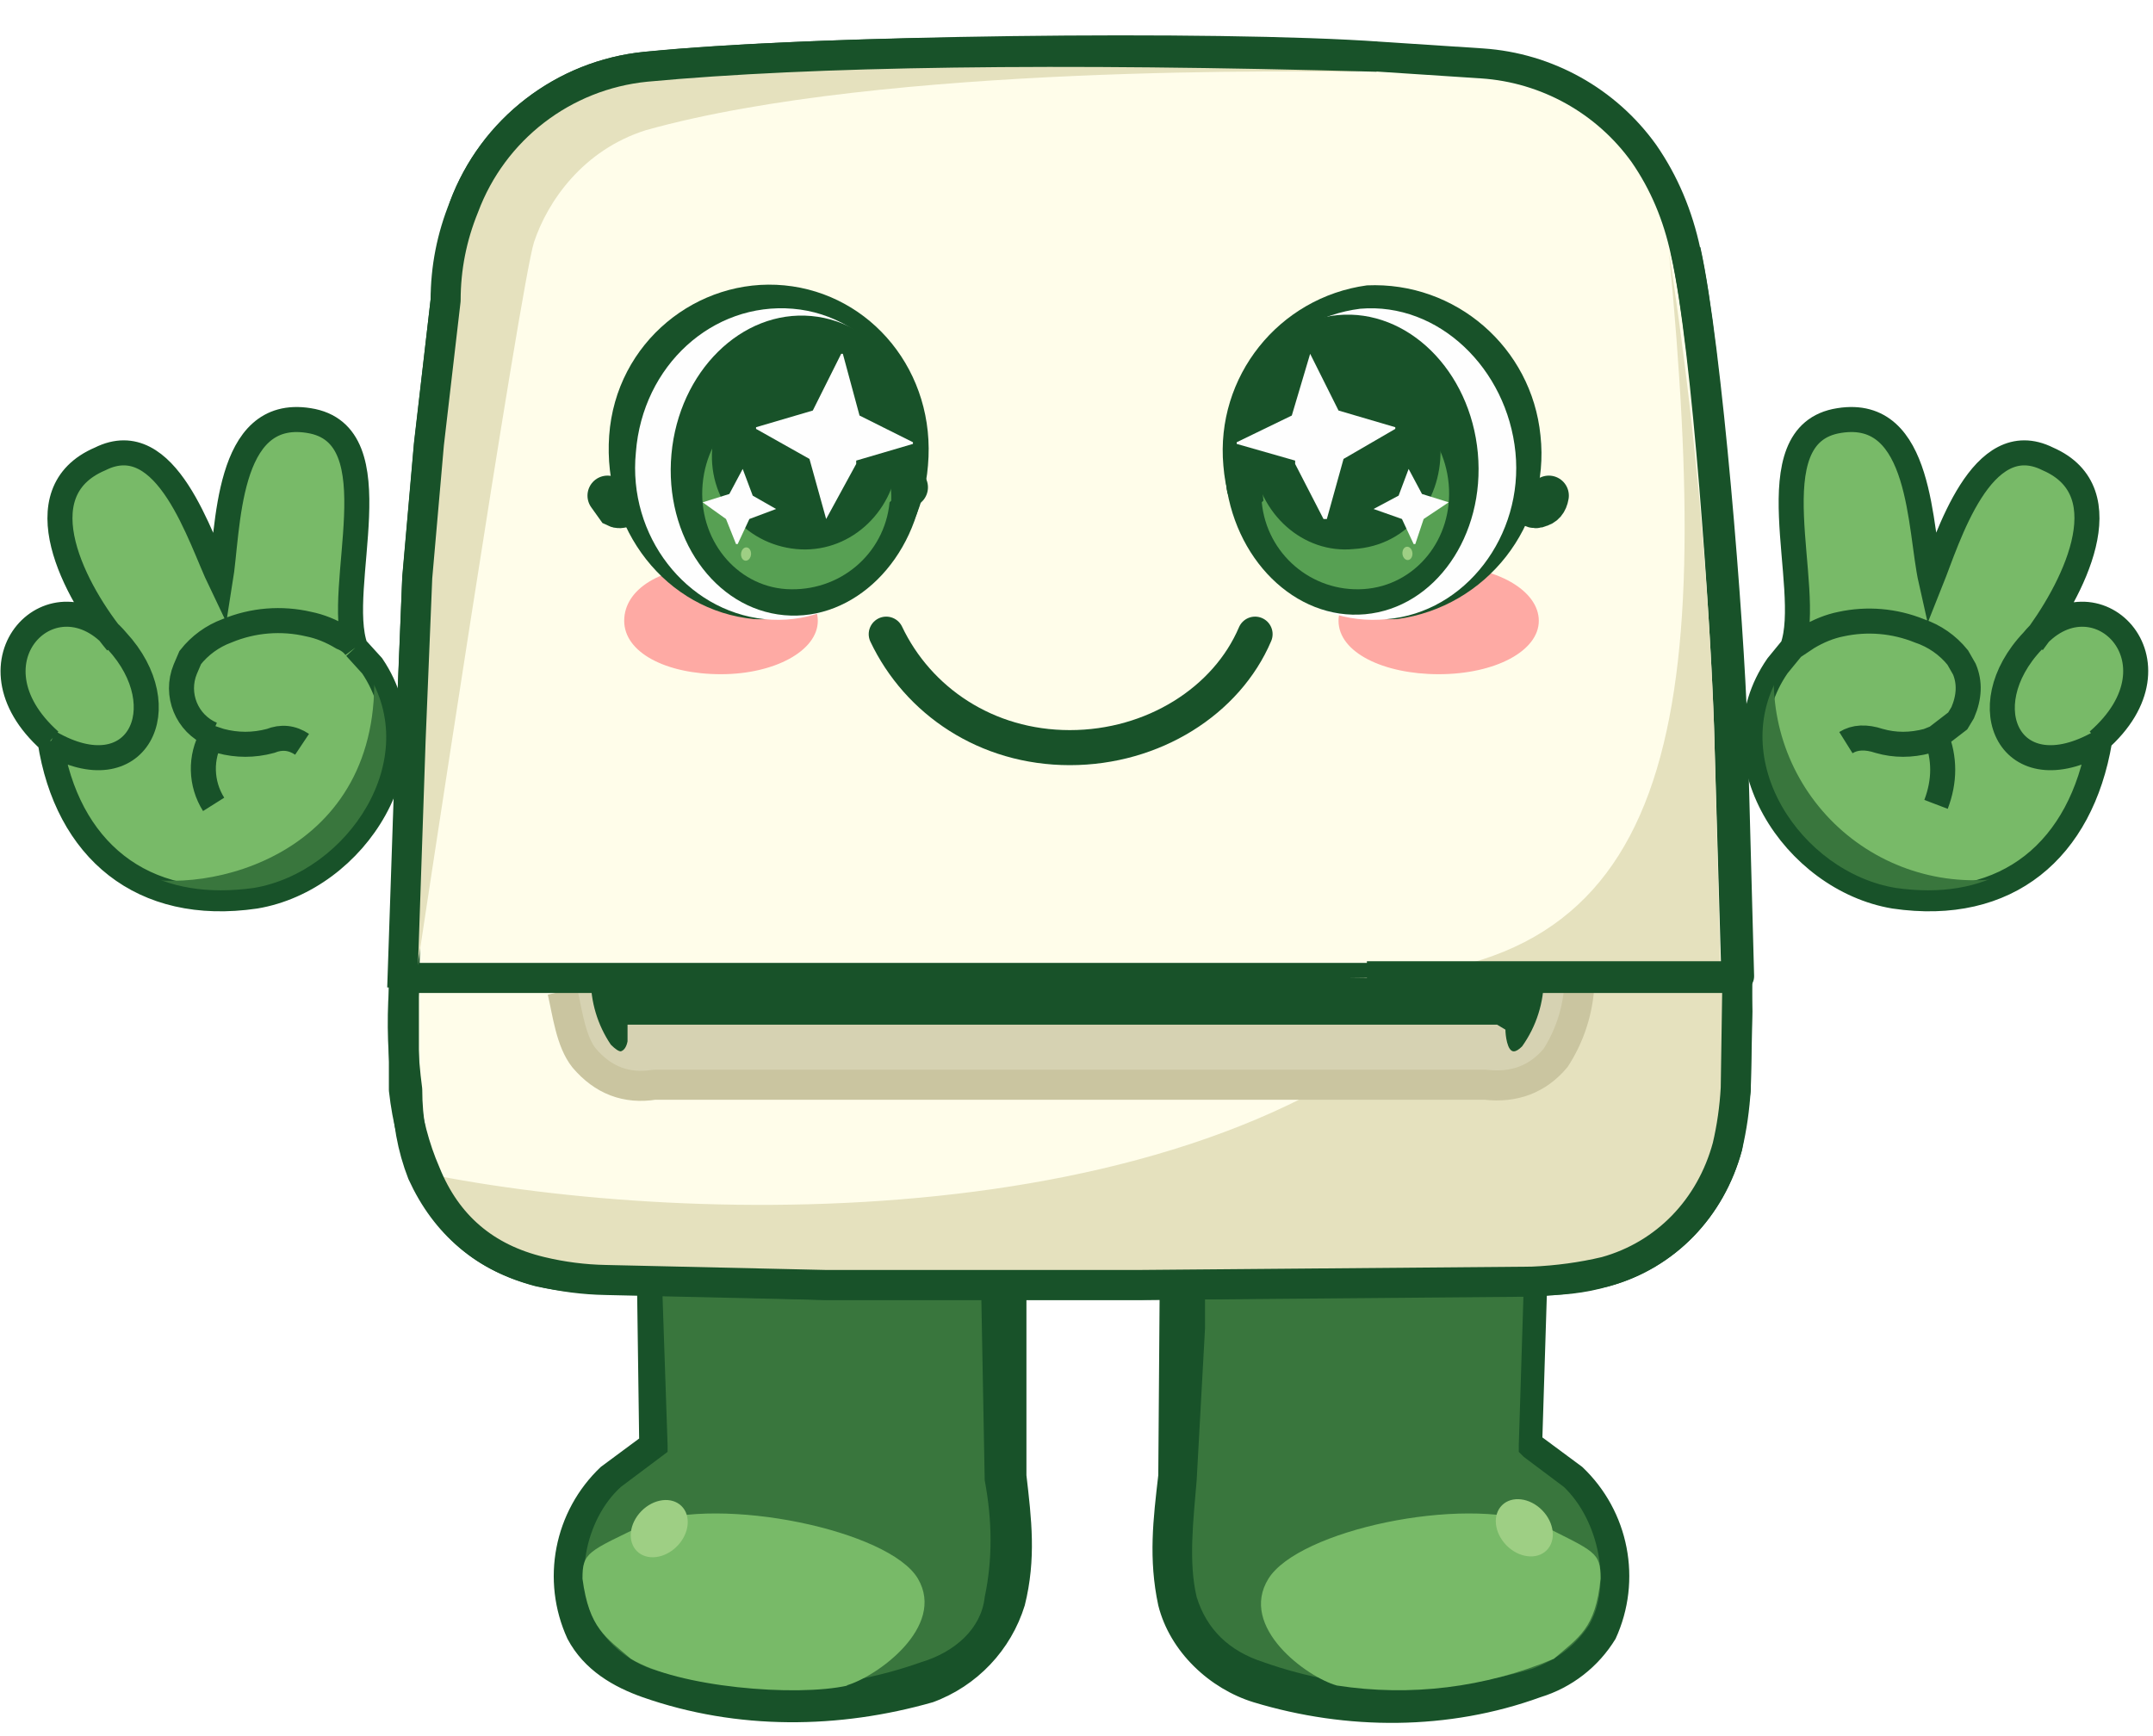
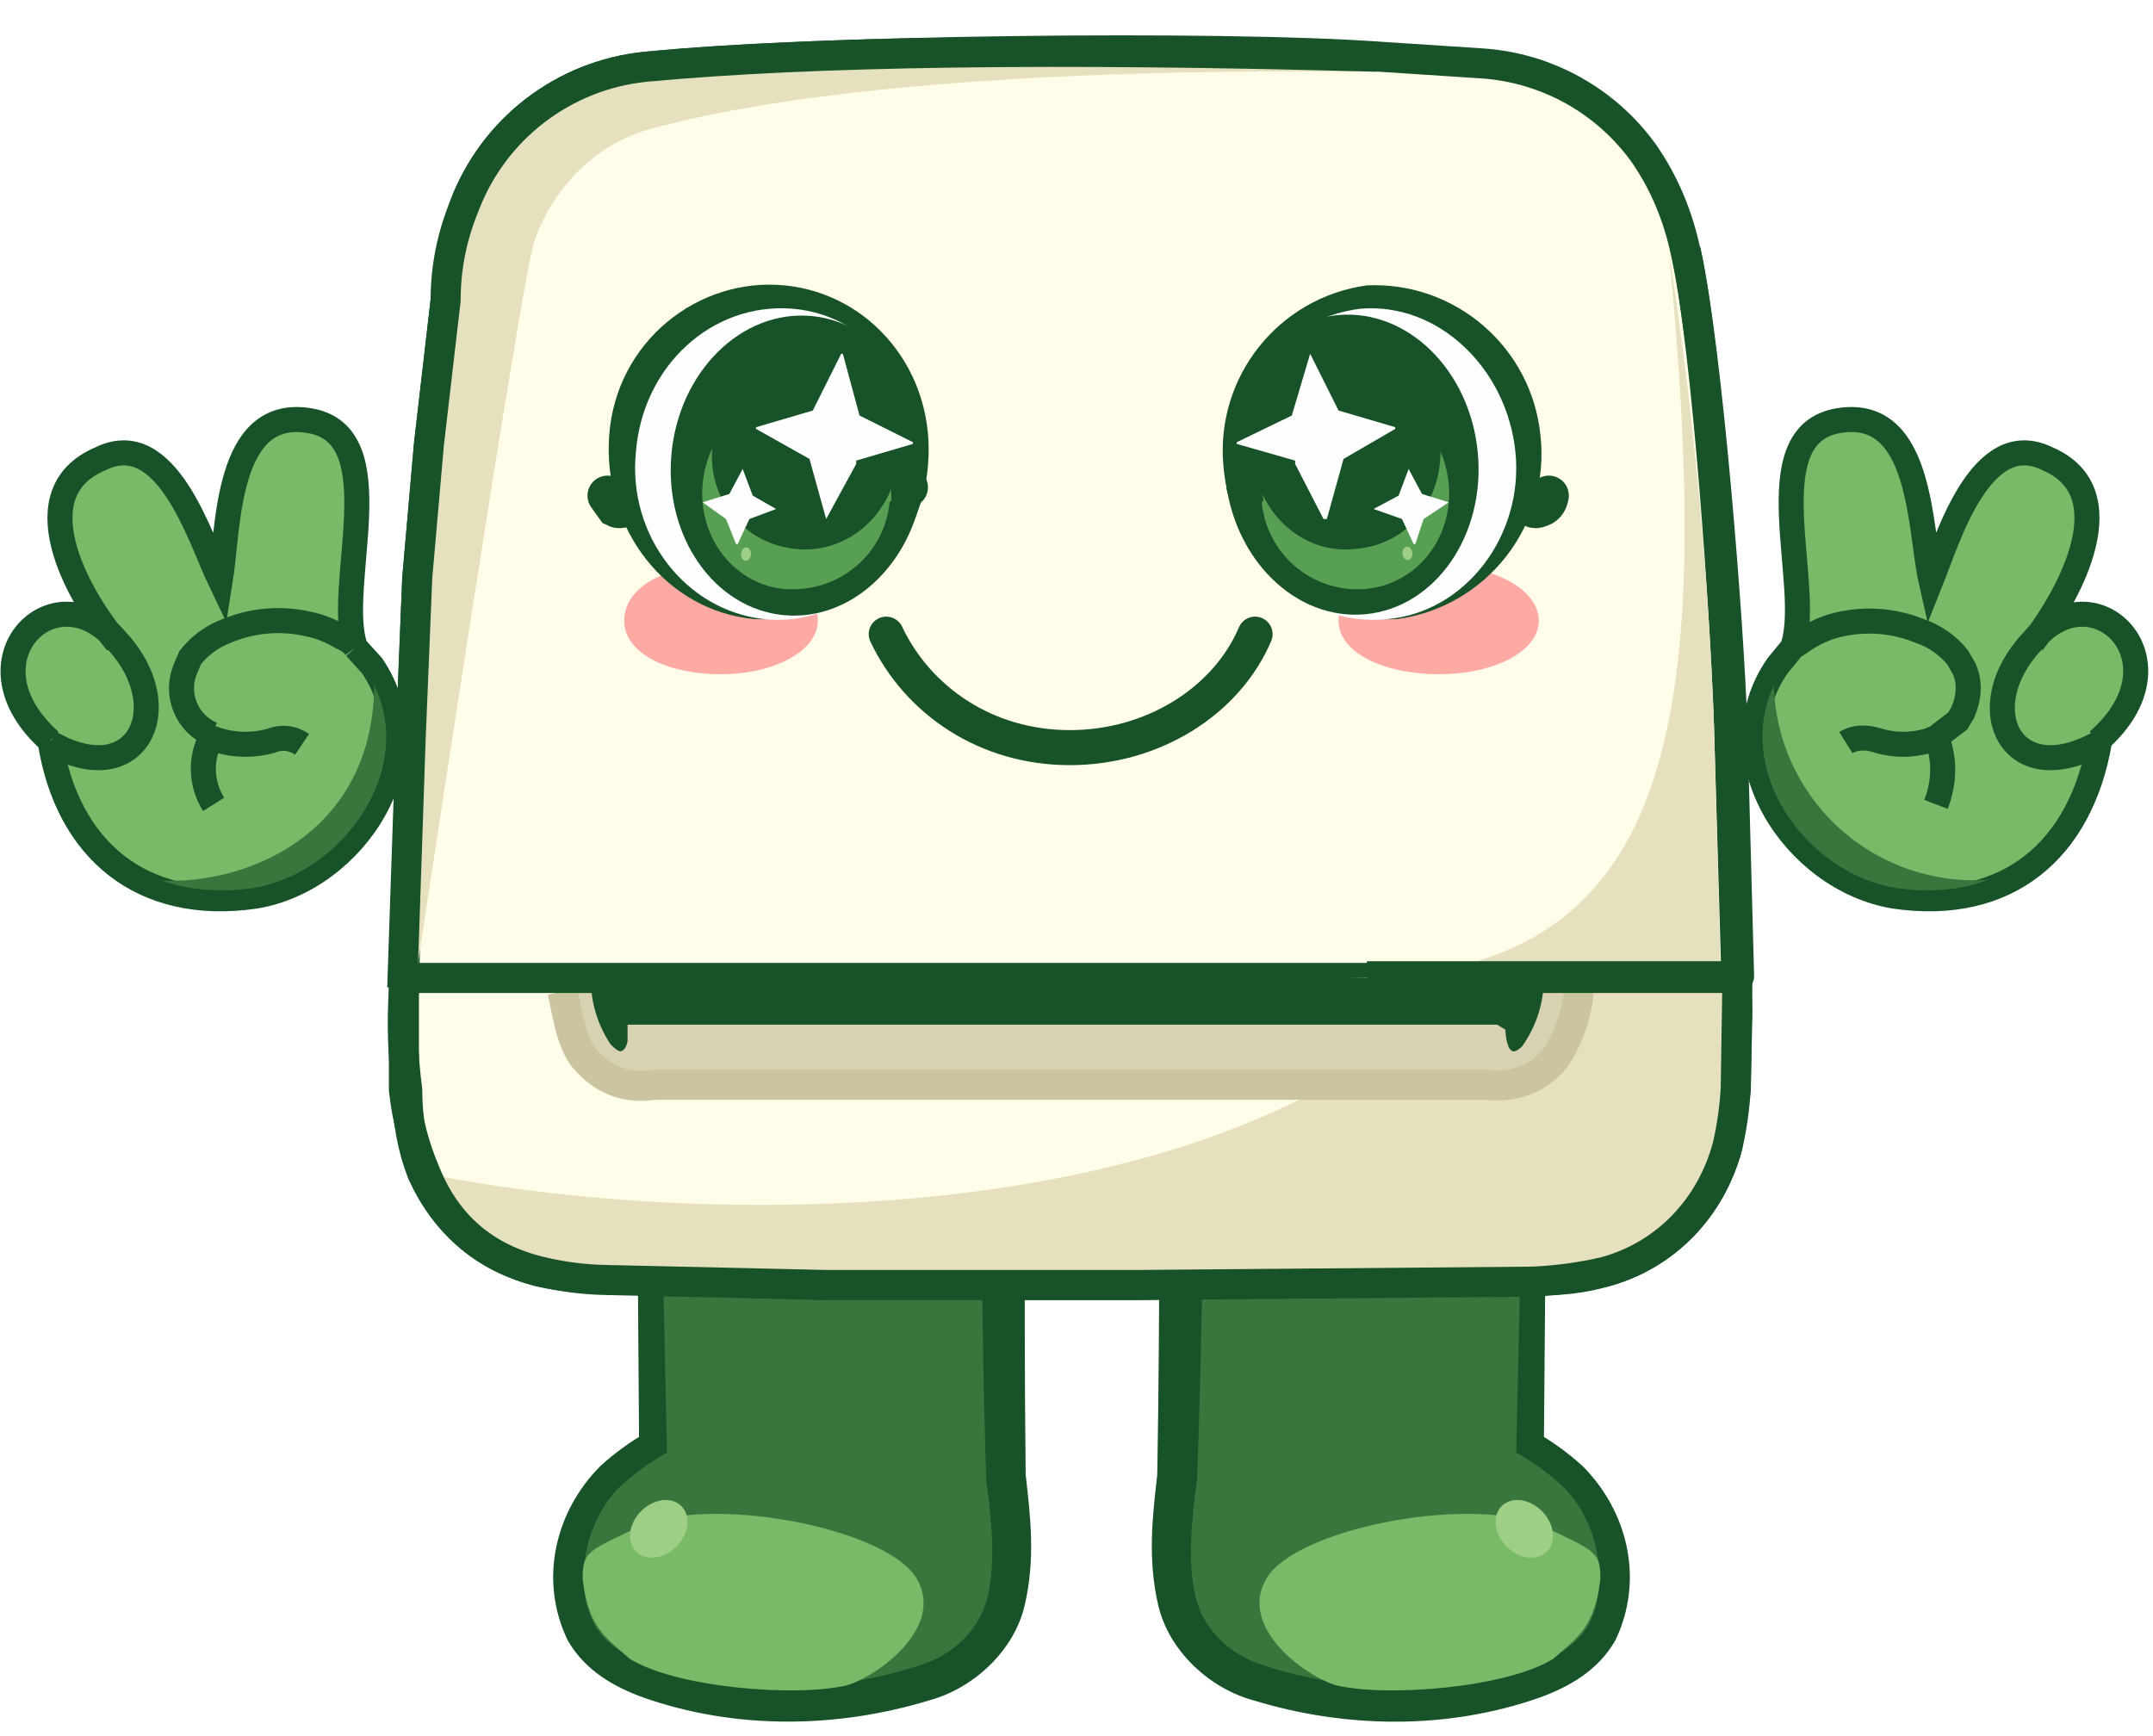
<svg xmlns="http://www.w3.org/2000/svg" width="129" height="104" fill="none" viewBox="0 0 129 104">
-   <path fill="#39763d" d="M60.3 88.5 60 72.8 38.8 72 39.1 86.6 36.6 88.5C34.3 90.5 33.3 95 34.9 97.9A7 7 0 0 0 38.9 100.9 27 27 0 0 0 55.4 100.8 7 7 0 0 0 60.4 95.8C60.8 94 60.5 90.7 60.2 88.5" />
-   <path fill="#185229" d="M61.5 73 58.8 72.7V77.9L59 88.7Q59.7 92.4 59 95.7C58.8 97.6 57.2 99 55.2 99.6A26 26 0 0 1 39 100Q36.9 99.2 35.8 97.4C34.3 95 35 91.1 37.2 89.1L39.6 87.3 40 87V86.6L39.5 71.9 38.8 72.6 55 73.2 60.1 73.3V72.3L55.2 72.1 38.8 71.2H38.1V72L38.3 86.6 38.7 85.9 36 87.9A9 9 0 0 0 34 98.2C35 100.1 36.8 101.1 38.5 101.7 44.2 103.7 50.3 103.6 55.9 102A9 9 0 0 0 61.4 96.2C62.1 93.4 61.8 91 61.5 88.4zM58.8 72.6 61.5 73 61.6 72.4H60.2V73.3z" />
-   <path fill="#78ba68" d="M50.7 101C52.5 100.5 56.7 97.5 55 94.6S43.2 89.6 38.7 91.3C35.2 93 34.9 93 34.9 94.6 35.3 97.6 36.3 98.1 37.8 99.4 40.6 101.1 47.7 101.7 50.8 101" />
-   <ellipse cx="39.5" cy="91.6" fill="#9ecf84" rx="1.5" ry="1.9" transform="rotate(44.5 39.5 91.6)" />
-   <path fill="#39763d" d="M70.6 88.5C70.6 88 71 75.3 70.8 74.7L92.1 74 91.6 86.6 94.3 88.5C96.6 90.5 97.6 95 96 97.9A7 7 0 0 1 92 100.9 27 27 0 0 1 75.4 100.8 7 7 0 0 1 70.6 95.8C70 94 70.3 90.7 70.6 88.5" />
-   <path fill="#185229" d="M69.5 75 72.2 74.4V79.6L71.7 88.7C71.5 91.1 71.2 93.6 71.7 95.7Q72.6 98.6 75.7 99.6A26 26 0 0 0 91.8 100Q94 99.2 95.2 97.4C96.6 95 95.8 91.1 93.7 89.1L91.3 87.3 91 87V86.6L91.4 73.8 92 74.6 75.7 75 71 75.2V74.2L75.6 74 92 73.2H92.8V73.8L92.4 86.6 92.1 85.9 94.8 87.9A9 9 0 0 1 96.8 98.2 8 8 0 0 1 92.3 101.7C86.8 103.7 80.7 103.7 75.1 102 72.5 101.2 70.1 99 69.4 96.2 68.8 93.4 69.1 91 69.4 88.4zM72.2 74.4 69.5 75 69.4 74.2H70.8V75.2z" />
-   <path fill="#78ba68" d="M80.1 101C78.3 100.5 74.2 97.5 76 94.6S87.6 89.6 92.2 91.3C95.6 93 95.9 93 95.9 94.6 95.6 97.6 94.6 98.1 93.1 99.4A24 24 0 0 1 80.1 101" />
-   <ellipse cx="1.5" cy="1.9" fill="#9ecf84" rx="1.5" ry="1.9" transform="rotate(135.5 27.3 63.2)scale(1 -1)" />
+   <path fill="#39763d" d="M60.273 88.535C60.191 87.94 60.005 65.368 60.115 64.815L38.795 63.92L39.123 86.57C38.175 87.131 37.4 87.703 36.571 88.457C34.282 90.54 33.251 95.026 34.831 97.853C35.627 99.276 37.256 100.253 38.847 100.803C44.145 102.633 50.08 102.516 55.399 100.838C57.853 100.064 59.632 98.432 60.292 95.915C60.838 93.836 60.566 90.67 60.273 88.535Z" class="m-foot m-foot-l" />
+   <path fill="#185229" d="M61.454 65.082C60.561 64.904 59.669 64.726 58.776 64.547C58.673 67.025 58.759 68.654 58.765 70.699C58.845 76.698 58.889 82.46 59.091 88.697C59.414 91.052 59.659 93.567 59.19 95.626C58.714 97.653 57.14 99.161 55.072 99.802C49.949 101.457 44.268 101.608 39.162 99.891C37.709 99.401 36.306 98.559 35.64 97.4C34.288 94.928 35.071 91.097 37.146 89.088C37.889 88.398 38.676 87.805 39.546 87.285L39.957 87.045L39.954 86.558C39.79 79.009 39.626 71.46 39.462 63.911L38.767 64.586C43.916 64.765 49.064 64.944 54.213 65.122C56.173 65.19 58.133 65.258 60.094 65.326C60.108 64.985 60.122 64.644 60.136 64.303C58.177 64.207 56.218 64.11 54.259 64.014C49.114 63.761 43.968 63.508 38.823 63.254L38.114 63.23L38.129 63.93C38.183 71.481 38.238 79.031 38.292 86.582L38.7 85.855C37.741 86.407 36.817 87.083 35.997 87.825C33.264 90.546 32.263 94.674 34.021 98.305C35.068 100.127 36.82 101.089 38.533 101.715C44.062 103.659 50.164 103.58 55.726 101.875C58.304 101.165 60.746 98.955 61.394 96.204C62.043 93.421 61.744 90.901 61.455 88.373C61.385 82.756 61.396 76.581 61.409 70.689C61.414 68.814 61.434 66.474 61.454 65.082ZM58.776 64.547L61.454 65.082L61.593 64.354L60.136 64.303L60.094 65.326L58.776 64.547Z" class="m-foot m-foot-l" />
+   <path fill="#78ba68" d="M50.7 101C52.526 100.489 56.644 97.542 54.928 94.6C53.212 91.658 43.23 89.65 38.644 91.322C35.196 92.949 34.909 92.953 34.911 94.599C35.249 97.531 36.277 98.101 37.736 99.404C40.538 101.134 47.632 101.703 50.7 101Z" class="m-foot m-foot-l" />
+   <ellipse cx="39.469" cy="91.613" rx="1.498" ry="1.925" transform="rotate(44.502 39.4691 91.6133)" fill="#9ecf84" class="m-foot m-foot-l" />
+   <path fill="#39763d" d="M70.528 88.537C70.61 87.942 70.907 67.26 70.796 66.707L92.006 65.85L91.678 86.572C92.627 87.132 93.401 87.704 94.23 88.459C96.52 90.542 97.55 95.028 95.97 97.854C95.174 99.278 93.545 100.255 91.954 100.805C86.656 102.635 80.721 102.518 75.402 100.84C72.948 100.066 71.169 98.434 70.509 95.917C69.963 93.838 70.235 90.672 70.528 88.537Z" class="m-foot m-foot-r" />
+   <path fill="#185229" d="M69.458 66.974C70.35 66.796 71.242 66.617 72.135 66.439C72.231 68.867 72.133 70.43 72.117 72.401C72.012 77.837 71.941 83.042 71.719 88.7C71.394 91.054 71.15 93.569 71.617 95.626C72.092 97.651 73.663 99.158 75.731 99.8C80.853 101.456 86.533 101.608 91.639 99.893C93.092 99.403 94.496 98.562 95.162 97.402C96.515 94.93 95.734 91.098 93.657 89.088C92.915 88.397 92.127 87.803 91.257 87.283L90.848 87.045L90.852 86.558C91.013 79.652 91.174 72.746 91.335 65.84L92.033 66.521C86.856 66.691 81.679 66.861 76.502 67.031C74.607 67.094 72.712 67.156 70.817 67.218C70.803 66.877 70.789 66.536 70.776 66.195C72.669 66.104 74.563 66.014 76.457 65.923C81.631 65.675 86.805 65.427 91.979 65.18L92.694 65.156L92.677 65.861C92.62 72.769 92.562 79.677 92.504 86.585L92.099 85.86C93.058 86.412 93.982 87.088 94.802 87.83C97.534 90.548 98.537 94.676 96.779 98.307C95.733 100.129 93.981 101.091 92.269 101.717C86.74 103.663 80.637 103.585 75.074 101.881C72.495 101.172 70.05 98.96 69.401 96.208C68.751 93.422 69.05 90.903 69.338 88.373C69.434 83.307 69.455 77.709 69.473 72.376C69.478 70.579 69.471 68.289 69.458 66.974ZM72.135 66.439L69.458 66.974L69.317 66.243L70.776 66.195L70.817 67.218L72.135 66.439Z" class="m-foot m-foot-r" />
+   <path fill="#78ba68" d="M80.1 101C78.274 100.489 74.156 97.542 75.872 94.6C77.588 91.658 87.57 89.65 92.156 91.322C95.604 92.949 95.891 92.953 95.889 94.599C95.55 97.531 94.523 98.101 93.064 99.404C90.262 101.134 83.168 101.703 80.1 101Z" class="m-foot m-foot-r" />
+   <ellipse cx="91.331" cy="91.614" rx="1.498" ry="1.925" transform="rotate(135.498 91.3309 91.6135)" fill="#9ecf84" class="m-foot m-foot-r" />
  <path fill="#fffdea" stroke="#185229" stroke-linejoin="round" stroke-width="1.8" d="M49.6 77 36.3 76.6A18 18 0 0 1 32.3 76.2Q27.4 74.9 25.3 70.3 24.4 68 24.4 65.3 24 62.3 24.2 59.3L24.6 44.6 25 34.7 25.7 26.7 26.7 18Q27 15.1 27.8 12.4A13 13 0 0 1 38.7 4C48.3 3 73 2.7 82.7 3.4L88.8 3.8A13 13 0 0 1 98.5 9.2Q100.3 11.8 101 15.1C102.3 20.8 103.4 37.3 103.6 43.6L104.1 60.6 104 65.3 103.5 68.7C102.5 72.4 99.8 75.2 96.2 76.2Q94.2 76.8 91.8 76.7L68.2 77z" />
  <path fill="#e5e1be" d="M36.3 76.7 49.6 77H68.2L91.8 76.8Q94.1 76.7 96.2 76.2C99.8 75.2 102.5 72.4 103.5 68.7Q103.9 67 104 65.2L104.1 58.6H87.8C73.5 74.2 41.6 73.6 25.4 70.3Q27.4 75 32.4 76.2 34.2 76.7 36.3 76.7" />
  <path fill="#d6d2b2" d="M39.2 65Q36.7 65.3 35 63.4A9 9 0 0 1 33.7 59.4H94.6A9 9 0 0 1 93.2 63.4Q91.6 65.4 89 65z" />
  <path stroke="#cac5a0" stroke-linejoin="round" stroke-width="1.8" d="M33.7 59.4C34 60.7 34.2 62.4 35 63.4Q36.7 65.4 39.2 65H89Q91.6 65.3 93.2 63.4A9 9 0 0 0 94.6 59.4" />
  <path fill="#185229" d="M91.2 62.7A7 7 0 0 0 92.5 58.6H35.4A7 7 0 0 0 36.6 62.6Q37 63 37.2 63 37.5 62.9 37.6 62.4V61.4H89.7L90.2 61.7C90.2 62 90.3 63 90.7 63Q90.9 63 91.2 62.7" />
  <path stroke="#185229" stroke-linejoin="round" stroke-width="1.8" d="M35.4 58.6H24.2V65.3Q24.5 68 25.5 70.3 27.4 75 32.4 76.2A18 18 0 0 0 36.3 76.7L49.5 77H68.2L91.8 76.8Q94.1 76.7 96.2 76.2C99.8 75.2 102.5 72.4 103.5 68.7Q103.9 67 104 65.2L104.1 58.6H35.4" />
  <path fill="#e5e1be" d="M102.7 43.5A248 248 0 0 0 100 15.1C102.7 43.5 100.5 58.6 80.8 58.6H103.1z" />
  <path stroke="#185229" stroke-linejoin="round" stroke-width="1.8" d="M101 15C102.3 20.9 103.6 37.4 103.8 43.6L104.2 58.5H81.9" />
  <path fill="#e5e1be" d="M24.6 44.4 25 58S31.2 16.9 32 14.5 34.9 9 38.7 7.8C53 3.8 78.7 4.3 81.5 4.3A180 180 0 0 0 38.7 3.9 13 13 0 0 0 28 12.4Q27 15.2 26.6 18.1L25.6 26.6 25 34.6z" />
  <path stroke="#185229" stroke-linejoin="round" stroke-width="1.8" d="M24.1 59.2 24.6 44.4 25 34.6 25.7 26.6 26.7 18Q26.7 15.1 27.8 12.4A13 13 0 0 1 38.7 4Q53.7 2.6 82.5 3.4" />
  <path stroke="#185229" stroke-linecap="round" stroke-width="2.1" d="M53.1 38C55 42 59.1 44.8 64.1 44.8S73.5 42 75.2 38" class="m-mouth" />
  <path stroke="#185229" stroke-linecap="round" stroke-width="2.4" d="M54.4 29.2H54.4L54 28.8C53.1 28 50.3 25 46.5 25 42.5 24.9 39.5 28.2 38.5 29.2 38.2 29.6 37.5 30.7 36.9 30.4L36.4 29.7" class="m-eye m-eye-l" />
  <path stroke="#185229" stroke-linecap="round" stroke-width="2.4" d="M74.7 29.2H74.8L75 28.8C76 28 79 25 82.6 25 86.6 24.9 89.6 28.2 90.6 29.2 91 29.6 91.7 30.7 92.2 30.4Q92.7 30.3 92.8 29.7" class="m-eye m-eye-r" />
  <path fill="#feaaa4" d="M86.2 40.4C89.6 40.4 92.2 39 92.2 37.2S89.7 33.9 86.3 33.9 80.2 35.3 80.2 37.2 82.9 40.4 86.2 40.4" class="m-cheek m-cheek-r" />
  <path fill="#feaaa4" d="M43.2 40.4C46.4 40.4 49 39 49 37.2S46.4 33.9 43 33.9 37.4 35.3 37.4 37.2 39.9 40.4 43.2 40.4" class="m-cheek m-cheek-l" />
  <g class="m-hand m-hand-l">
    <path fill="#78ba68" d="M21.3 38.8 22.3 39.8C26.1 45.5 21.3 52.9 15.3 53.8 8.5 54.7 4 50.9 3 44.4-2.4 39.6 3.3 34 7 38.4 4.5 35.5 1.3 29.5 6 27.5 10 25.5 12 32.3 13.2 34.8 13.7 31.7 13.5 24.4 18.5 25.2 23.7 26 20 35.2 21.3 38.8" />
    <path stroke="#185229" stroke-width="1.5" d="M3 44.4C4 50.9 8.5 54.7 15.3 53.7 21.3 52.7 26 45.4 22.3 39.9L21.3 38.8M3 44.4C-2.4 39.6 3.3 34 7 38.4M3 44.5C8.2 47.5 10.7 42.4 7 38.4M7 38.5C4.5 35.5 1.3 29.5 6 27.5 10 25.5 12 32.3 13.2 34.8 13.7 31.7 13.5 24.4 18.5 25.2 23.7 26 20 35.2 21.3 38.8M21.3 38.8Q21 38.4 20.5 38.2 19.5 37.6 18.5 37.4A8 8 0 0 0 13.6 37.8 5 5 0 0 0 11.4 39.4L11.1 40.1A3 3 0 0 0 12.7 44M18.1 44.6Q17.2 44 16.2 44.4 14.7 44.8 13.2 44.4L12.6 44.2M12.8 48.2A4 4 0 0 1 12.7 44.1" />
    <path fill="#39763d" d="M8 52.5Q11 54.3 15.3 53.7C21.2 52.7 26 45.6 22.4 40 23 51.3 12.3 53.7 8 52.5" />
    <path stroke="#185229" d="M8 52.5Q11 54.3 15.3 53.7C21.2 52.7 26 45.6 22.4 40" />
  </g>
  <g class="m-hand m-hand-r">
    <path fill="#78ba68" d="M107.4 38.8 106.4 39.8C102.7 45.5 107.5 52.9 113.4 53.8 120.4 54.7 124.8 50.9 125.9 44.4 131.2 39.6 125.4 34 121.8 38.4 124.1 35.5 127.3 29.5 122.7 27.5 118.7 25.5 116.7 32.3 115.7 34.8 115 31.7 115.2 24.4 110.2 25.2 105 26 108.7 35.2 107.4 38.8" />
    <path stroke="#185229" stroke-width="1.5" d="M125.8 44.4C124.7 50.9 120.3 54.7 113.5 53.7 107.5 52.7 102.7 45.4 106.5 39.9L107.4 38.8M125.7 44.4C131.2 39.6 125.4 34 121.8 38.4M125.8 44.5C120.5 47.5 118 42.4 121.8 38.4M121.8 38.5C124.1 35.5 127.3 29.5 122.7 27.5 118.7 25.5 116.7 32.3 115.7 34.8 115 31.7 115.2 24.4 110.2 25.2 105 26 108.7 35.2 107.4 38.8M107.4 38.8 108.3 38.2Q109.3 37.6 110.3 37.4A8 8 0 0 1 115 37.8 5 5 0 0 1 117.3 39.4L117.7 40.1Q118.2 41.3 117.6 42.7L117.3 43.2 116 44.2M110.6 44.5Q111.4 44 112.6 44.4 114 44.8 115.5 44.4L116 44.2M116 48.2Q116.8 46.1 116 44.1" />
    <path fill="#39763d" d="M120.7 52.5Q117.7 54.3 113.5 53.7C107.5 52.7 102.8 45.6 106.3 40A12 12 0 0 0 120.7 52.5" />
    <path stroke="#185229" d="M120.7 52.5Q117.7 54.3 113.5 53.7C107.5 52.7 102.8 45.6 106.3 40" />
  </g>
  <g class="m-eye-open" transform="translate(32.5 13.1)">
    <path fill="#185229" d="M23.1 14.8A10 10 0 0 1 12.7 24C7.4 23.5 3.6 18.6 4 13S9.3 3.5 14.5 4 23.6 9.2 23.1 14.8" />
    <path fill="#fefefe" d="M22.7 15.6C22.3 20.6 18 24.5 13.3 24S5.1 19 5.6 14C6 8.8 10.2 5 15 5.4S23.2 10.5 22.7 15.5" />
    <ellipse cx="15.3" cy="14.8" fill="#185229" rx="7.6" ry="9" transform="rotate(5.2 15.3 14.8)" />
    <path fill="#57a053" d="M20.8 17C20.5 20.1 17.8 22.4 14.6 22.2 11.6 22 9.3 19.2 9.6 15.9S12.6 10.3 15.6 10.6 21 13.7 20.9 16.9" />
    <path fill="#185229" d="M21.3 14.5C21 17.7 18.3 20.1 15.2 19.8S9.8 16.8 10.2 13.5 13.1 8 16.1 8.2 21.7 11.3 21.4 14.5" />
    <path fill="#fefefe" d="M17.9 8.1H18L19 11.8 22.2 13.4V13.5L18.8 14.5V14.7L17 18 16 14.4 12.8 12.6V12.5L16.2 11.5z" />
    <path fill="#fefefe" d="M12 15 12.6 16.6 14 17.4 12.4 18 11.7 19.5H11.6L11 18 9.6 17 11.2 16.5z" />
    <ellipse cx="12.2" cy="20.1" fill="#9ecf84" rx=".3" ry=".4" transform="rotate(5.2 12.2 20.1)" />
    <path fill="#185229" d="M40.8 14.8A10 10 0 0 0 51.2 24 10 10 0 0 0 59.8 13 10 10 0 0 0 49.4 4 10 10 0 0 0 40.8 14.8" />
    <path fill="#fefefe" d="M41.2 15.6C41.6 20.6 45.8 24.5 50.6 24 55.3 23.6 58.8 19 58.3 14S53.7 5 49 5.4A9 9 0 0 0 41.2 15.5" />
    <ellipse cx="7.6" cy="9" fill="#185229" rx="7.6" ry="9" transform="rotate(174.8 27.5 3.8)scale(1 -1)" />
    <path fill="#57a053" d="M43.1 17C43.4 20.1 46.1 22.4 49.2 22.2S54.6 19.2 54.3 15.9 51.3 10.3 48.2 10.6 42.8 13.7 43.2 16.9" />
    <path fill="#185229" d="M42.6 14.5C42.9 17.7 45.6 20.1 48.6 19.8 51.9 19.6 54 16.8 53.8 13.5S50.7 8 47.7 8.2 42.2 11.3 42.5 14.5" />
    <path fill="#fefefe" d="M46 8.1 44.9 11.8 41.6 13.4V13.5L45.1 14.5V14.7L46.8 18H47L48 14.4 51.1 12.6V12.5L47.7 11.5z" />
    <path fill="#fefefe" d="M51.9 15 51.3 16.6 49.8 17.4 51.5 18 52.2 19.5H52.3L52.8 18 54.3 17 52.7 16.5z" />
    <ellipse cx=".3" cy=".4" fill="#9ecf84" rx=".3" ry=".4" transform="rotate(174.8 25.6 11)scale(1 -1)" />
  </g>
</svg>
